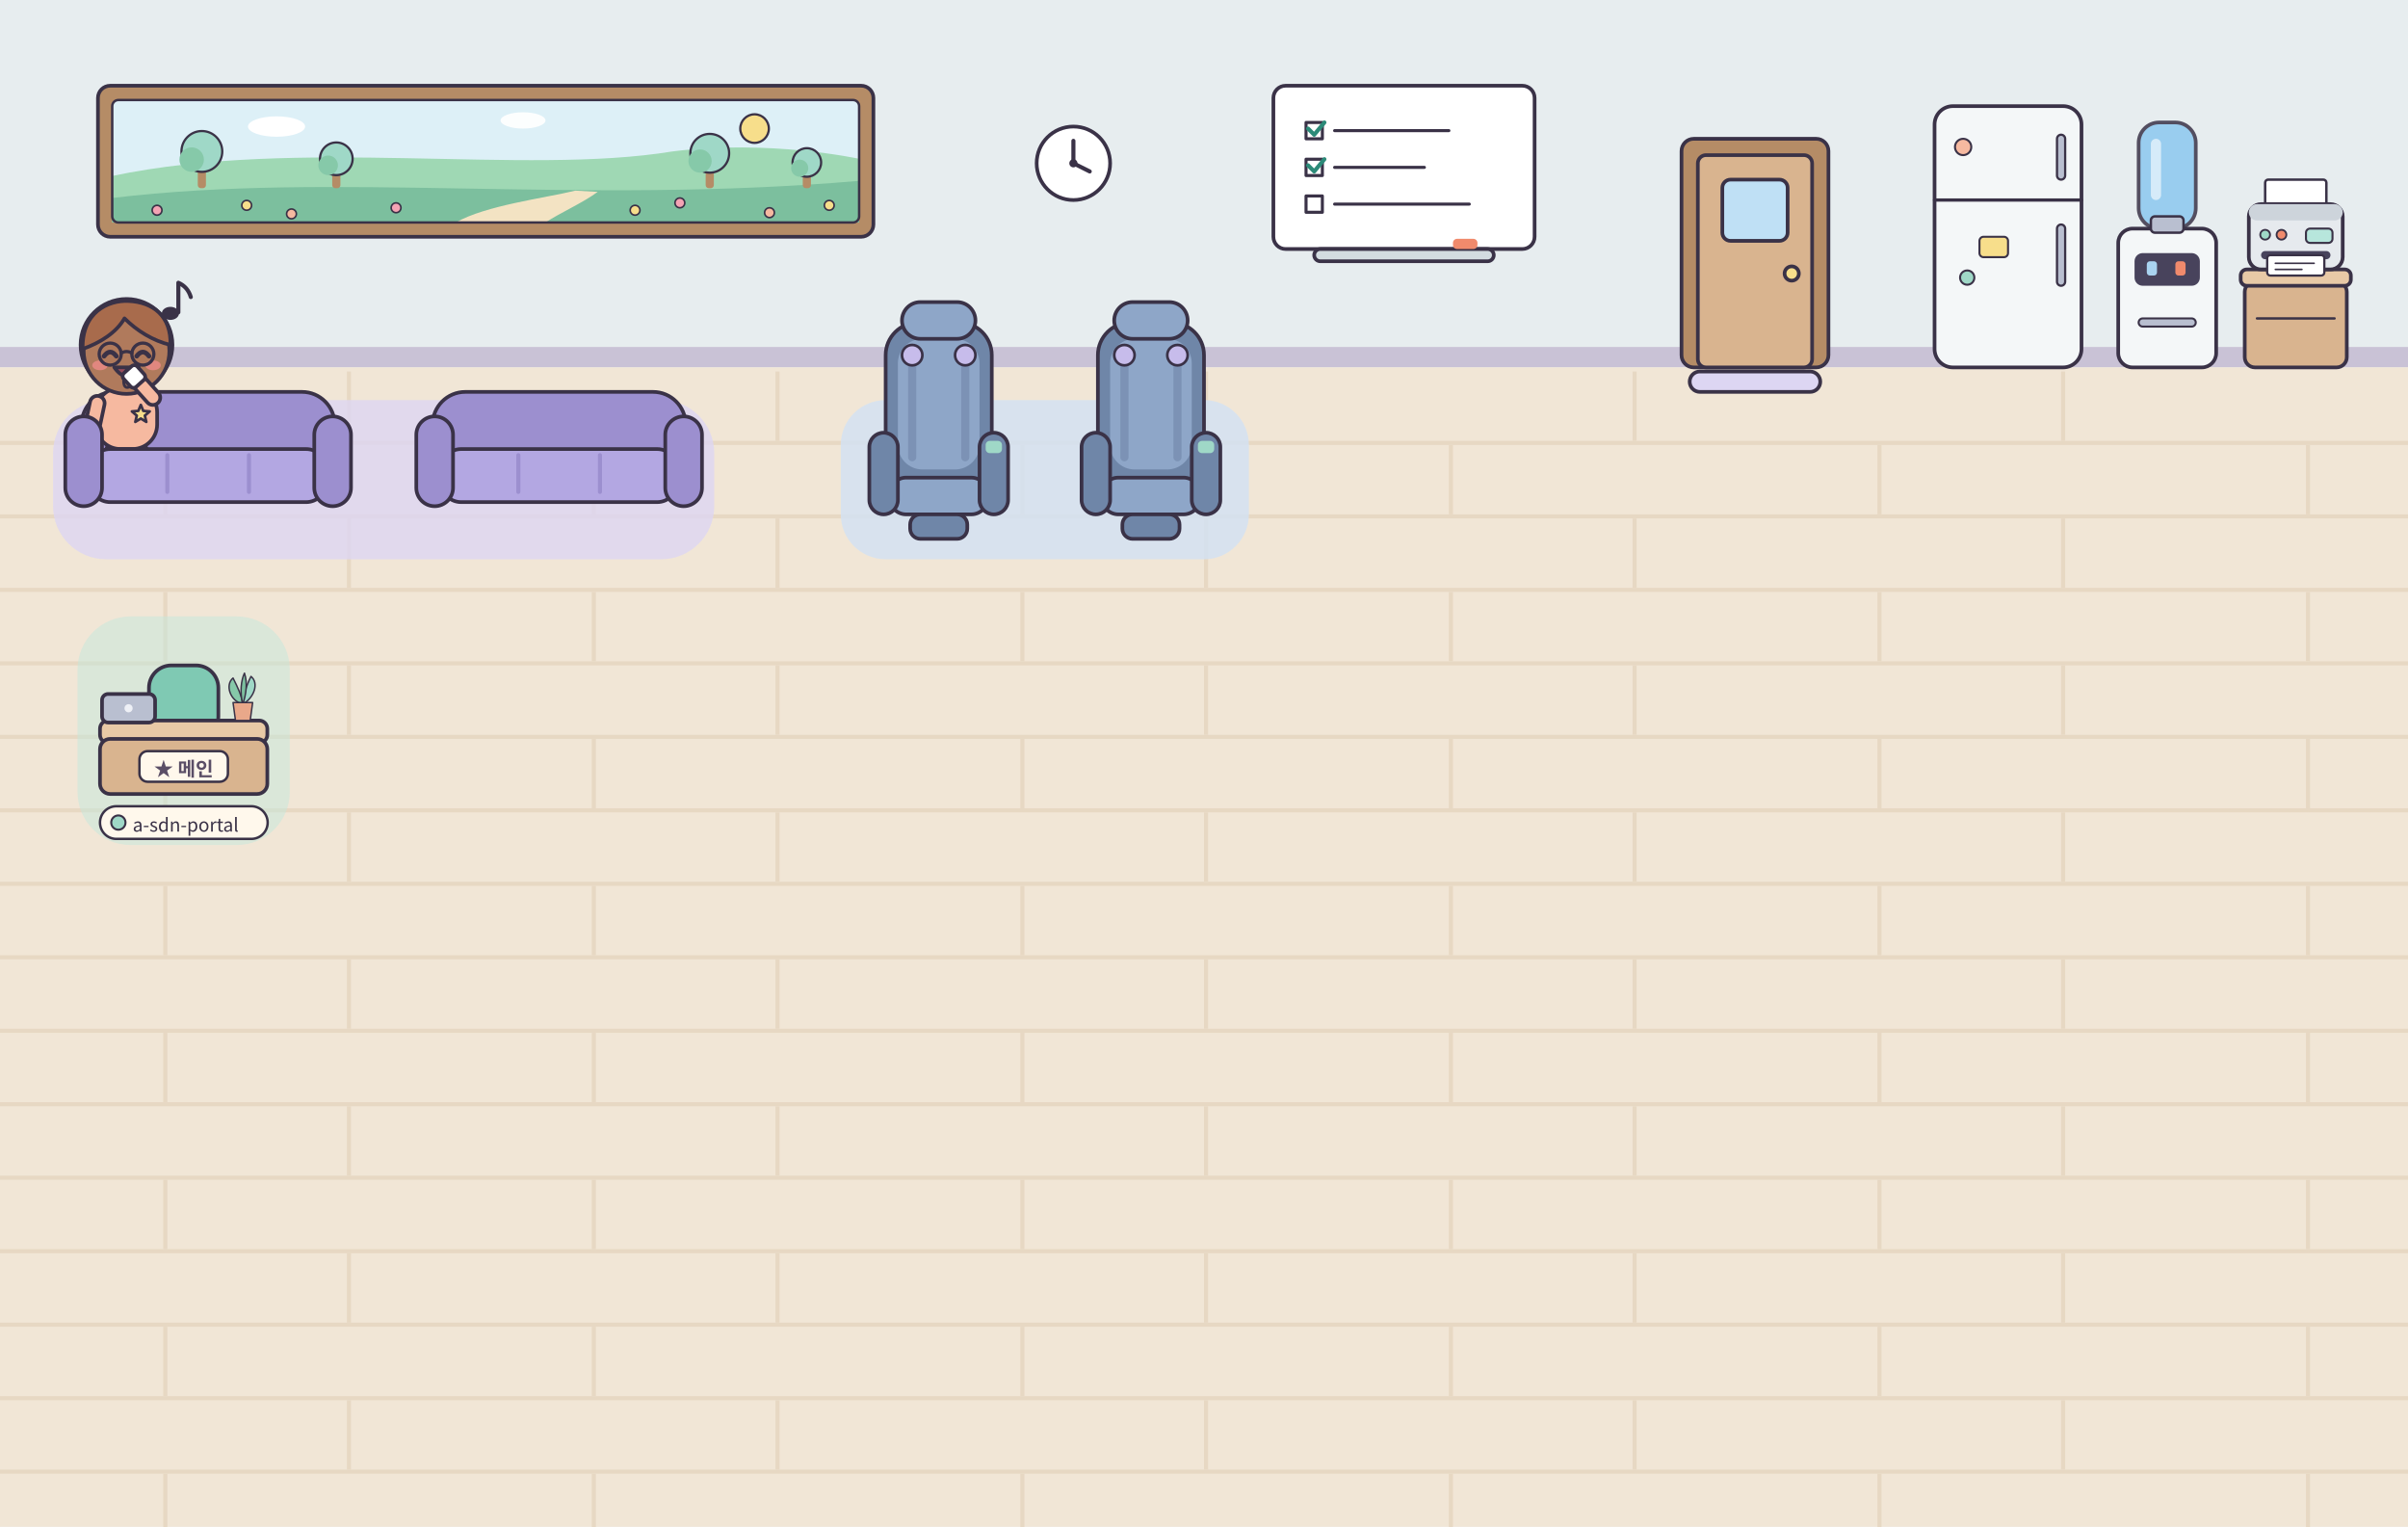
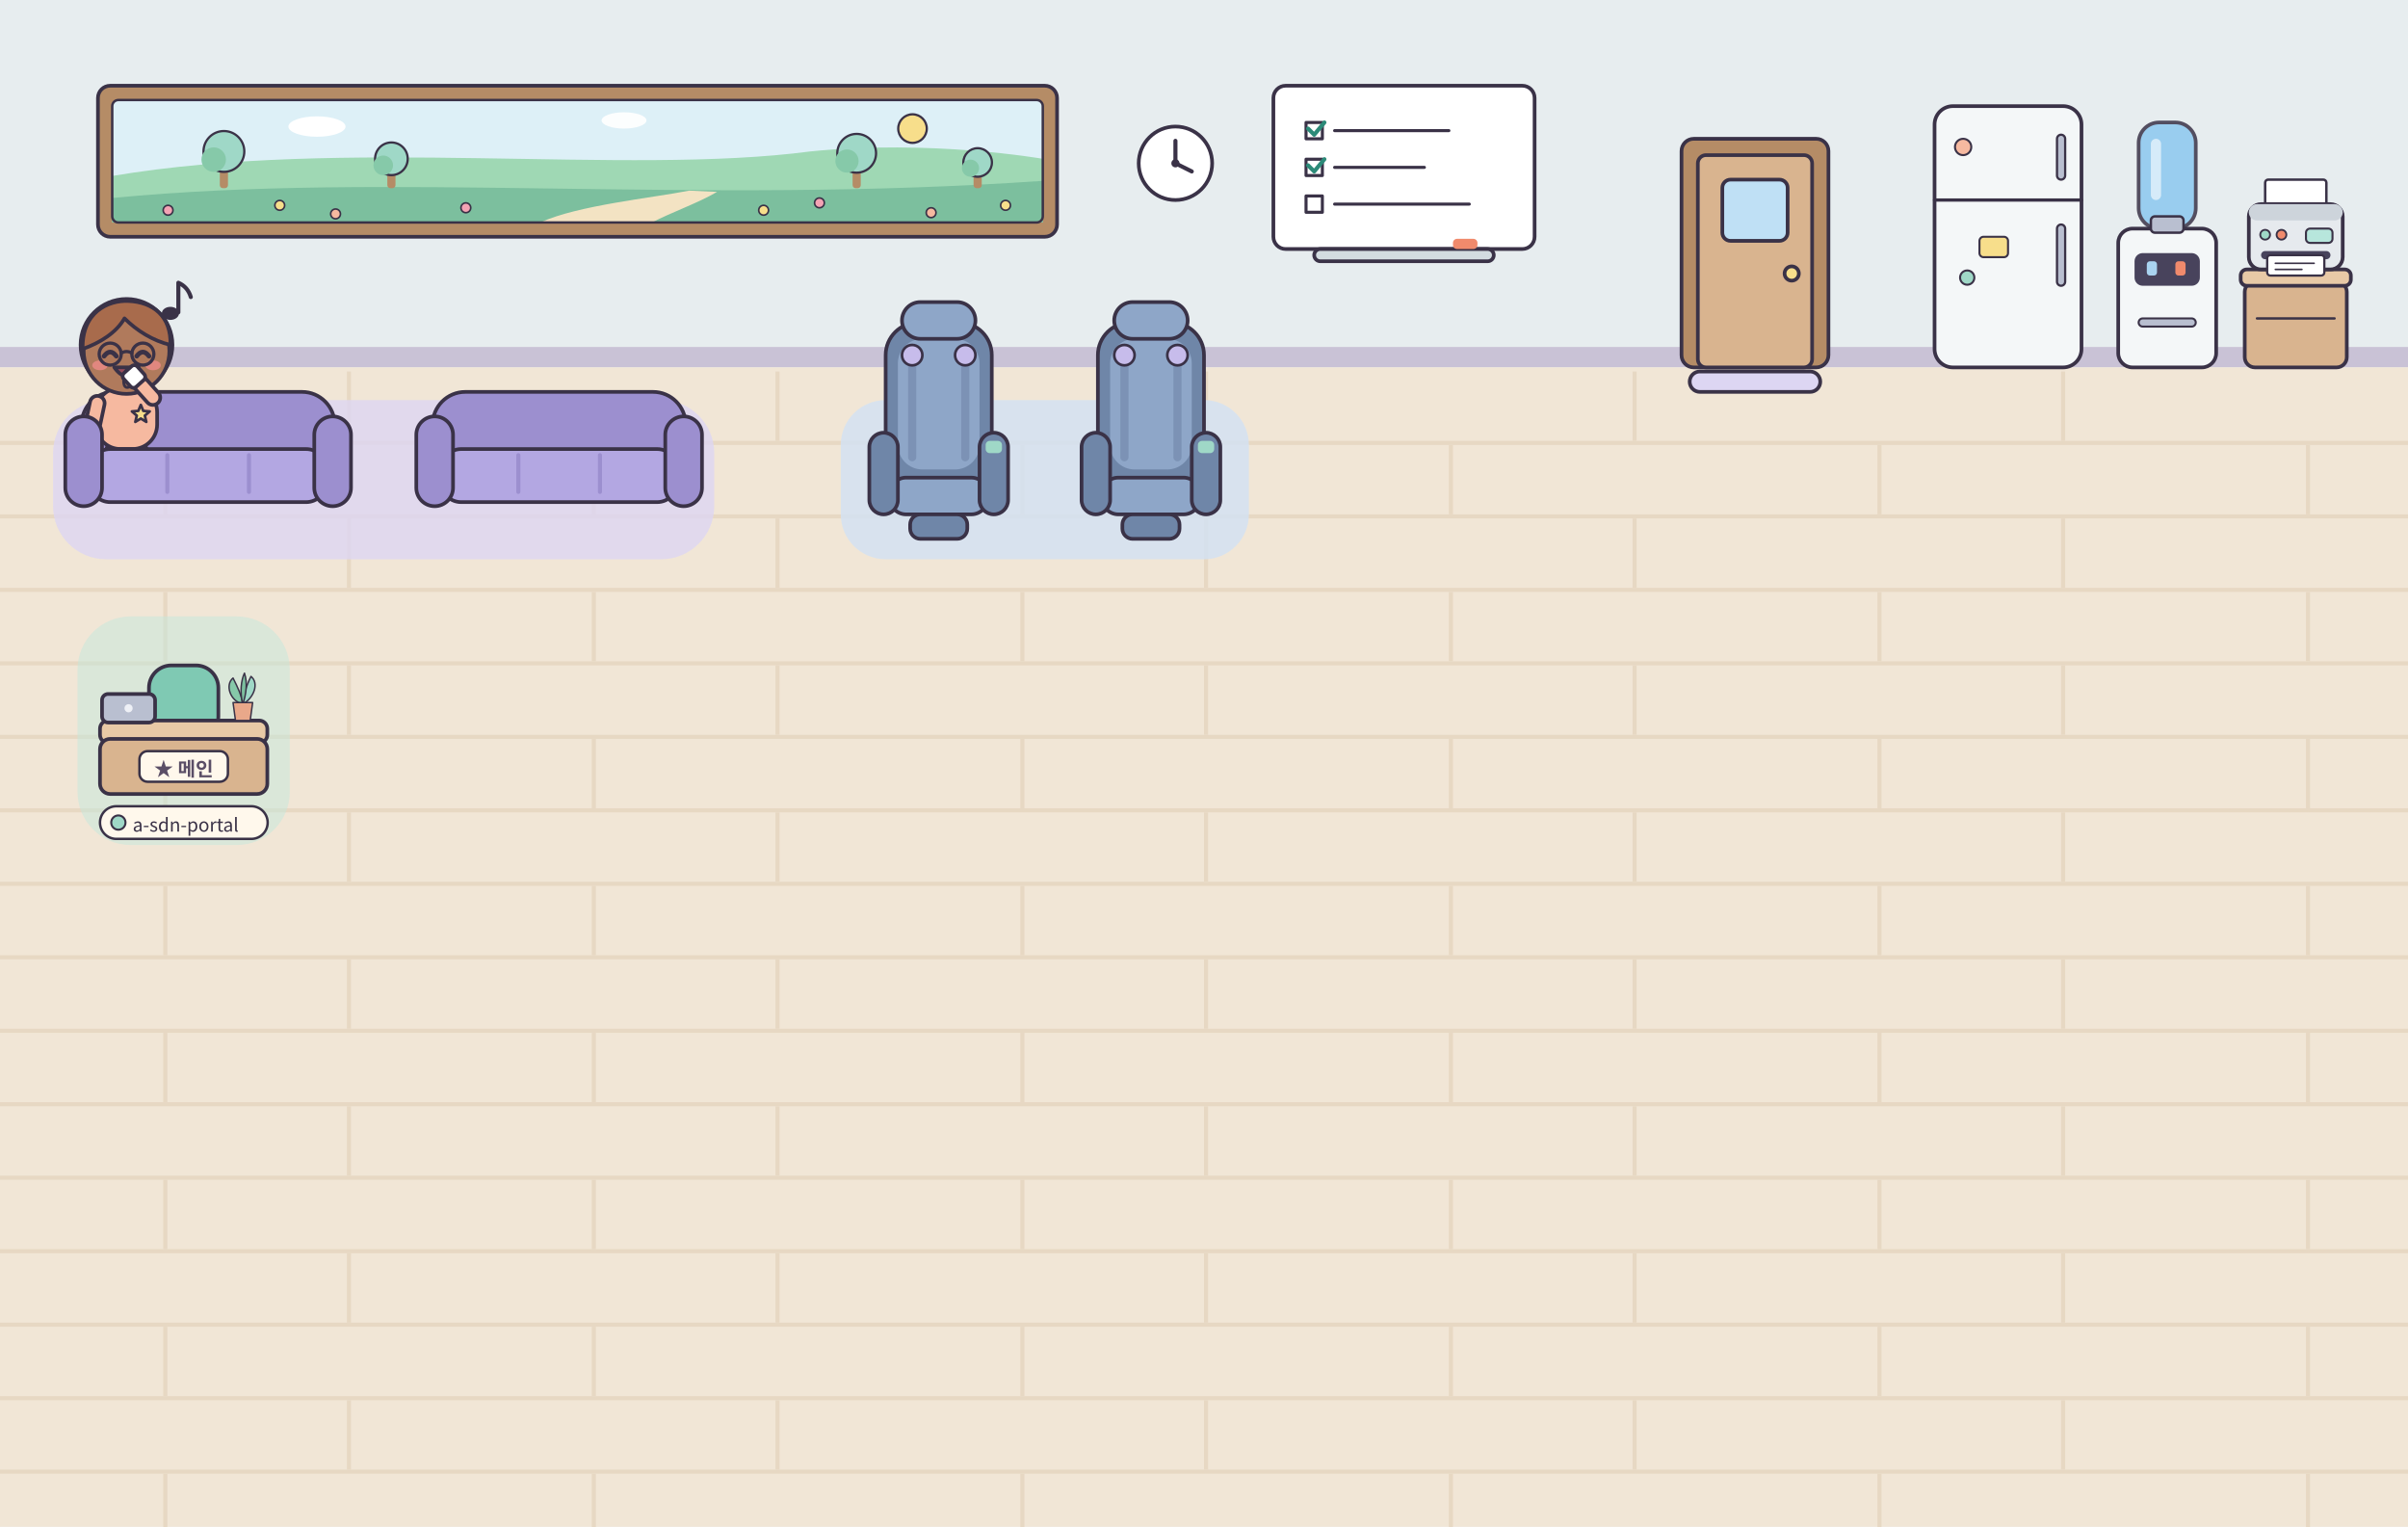
<svg xmlns="http://www.w3.org/2000/svg" viewBox="-20 -20 1180 748" width="1180" height="748" font-family="Apple SD Gothic Neo, Noto Sans CJK KR, Noto Sans KR, WenQuanYi Zen Hei, sans-serif">
  <rect x="-20" y="-20" width="1180" height="180" rx="0" fill="#E7EDEF" />
  <rect x="-20" y="150" width="1180" height="10" rx="0" fill="#C9C2D6" />
  <rect x="-20" y="160" width="1180" height="568" rx="0" fill="#F1E6D6" />
  <rect x="-20" y="196" width="1180" height="2" rx="0" fill="#E7D8C3" />
  <rect x="150" y="162" width="2" height="34" rx="0" fill="#E7D8C3" />
  <rect x="360" y="162" width="2" height="34" rx="0" fill="#E7D8C3" />
  <rect x="570" y="162" width="2" height="34" rx="0" fill="#E7D8C3" />
  <rect x="780" y="162" width="2" height="34" rx="0" fill="#E7D8C3" />
  <rect x="990" y="162" width="2" height="34" rx="0" fill="#E7D8C3" />
  <rect x="-20" y="232" width="1180" height="2" rx="0" fill="#E7D8C3" />
  <rect x="60" y="198" width="2" height="34" rx="0" fill="#E7D8C3" />
  <rect x="270" y="198" width="2" height="34" rx="0" fill="#E7D8C3" />
  <rect x="480" y="198" width="2" height="34" rx="0" fill="#E7D8C3" />
  <rect x="690" y="198" width="2" height="34" rx="0" fill="#E7D8C3" />
  <rect x="900" y="198" width="2" height="34" rx="0" fill="#E7D8C3" />
  <rect x="1110" y="198" width="2" height="34" rx="0" fill="#E7D8C3" />
  <rect x="-20" y="268" width="1180" height="2" rx="0" fill="#E7D8C3" />
  <rect x="150" y="234" width="2" height="34" rx="0" fill="#E7D8C3" />
  <rect x="360" y="234" width="2" height="34" rx="0" fill="#E7D8C3" />
  <rect x="570" y="234" width="2" height="34" rx="0" fill="#E7D8C3" />
  <rect x="780" y="234" width="2" height="34" rx="0" fill="#E7D8C3" />
  <rect x="990" y="234" width="2" height="34" rx="0" fill="#E7D8C3" />
  <rect x="-20" y="304" width="1180" height="2" rx="0" fill="#E7D8C3" />
  <rect x="60" y="270" width="2" height="34" rx="0" fill="#E7D8C3" />
  <rect x="270" y="270" width="2" height="34" rx="0" fill="#E7D8C3" />
  <rect x="480" y="270" width="2" height="34" rx="0" fill="#E7D8C3" />
  <rect x="690" y="270" width="2" height="34" rx="0" fill="#E7D8C3" />
  <rect x="900" y="270" width="2" height="34" rx="0" fill="#E7D8C3" />
  <rect x="1110" y="270" width="2" height="34" rx="0" fill="#E7D8C3" />
  <rect x="-20" y="340" width="1180" height="2" rx="0" fill="#E7D8C3" />
  <rect x="150" y="306" width="2" height="34" rx="0" fill="#E7D8C3" />
  <rect x="360" y="306" width="2" height="34" rx="0" fill="#E7D8C3" />
  <rect x="570" y="306" width="2" height="34" rx="0" fill="#E7D8C3" />
  <rect x="780" y="306" width="2" height="34" rx="0" fill="#E7D8C3" />
  <rect x="990" y="306" width="2" height="34" rx="0" fill="#E7D8C3" />
  <rect x="-20" y="376" width="1180" height="2" rx="0" fill="#E7D8C3" />
  <rect x="60" y="342" width="2" height="34" rx="0" fill="#E7D8C3" />
  <rect x="270" y="342" width="2" height="34" rx="0" fill="#E7D8C3" />
  <rect x="480" y="342" width="2" height="34" rx="0" fill="#E7D8C3" />
  <rect x="690" y="342" width="2" height="34" rx="0" fill="#E7D8C3" />
  <rect x="900" y="342" width="2" height="34" rx="0" fill="#E7D8C3" />
  <rect x="1110" y="342" width="2" height="34" rx="0" fill="#E7D8C3" />
  <rect x="-20" y="412" width="1180" height="2" rx="0" fill="#E7D8C3" />
  <rect x="150" y="378" width="2" height="34" rx="0" fill="#E7D8C3" />
  <rect x="360" y="378" width="2" height="34" rx="0" fill="#E7D8C3" />
  <rect x="570" y="378" width="2" height="34" rx="0" fill="#E7D8C3" />
  <rect x="780" y="378" width="2" height="34" rx="0" fill="#E7D8C3" />
  <rect x="990" y="378" width="2" height="34" rx="0" fill="#E7D8C3" />
  <rect x="-20" y="448" width="1180" height="2" rx="0" fill="#E7D8C3" />
  <rect x="60" y="414" width="2" height="34" rx="0" fill="#E7D8C3" />
  <rect x="270" y="414" width="2" height="34" rx="0" fill="#E7D8C3" />
  <rect x="480" y="414" width="2" height="34" rx="0" fill="#E7D8C3" />
  <rect x="690" y="414" width="2" height="34" rx="0" fill="#E7D8C3" />
  <rect x="900" y="414" width="2" height="34" rx="0" fill="#E7D8C3" />
  <rect x="1110" y="414" width="2" height="34" rx="0" fill="#E7D8C3" />
  <rect x="-20" y="484" width="1180" height="2" rx="0" fill="#E7D8C3" />
  <rect x="150" y="450" width="2" height="34" rx="0" fill="#E7D8C3" />
  <rect x="360" y="450" width="2" height="34" rx="0" fill="#E7D8C3" />
  <rect x="570" y="450" width="2" height="34" rx="0" fill="#E7D8C3" />
  <rect x="780" y="450" width="2" height="34" rx="0" fill="#E7D8C3" />
  <rect x="990" y="450" width="2" height="34" rx="0" fill="#E7D8C3" />
  <rect x="-20" y="520" width="1180" height="2" rx="0" fill="#E7D8C3" />
  <rect x="60" y="486" width="2" height="34" rx="0" fill="#E7D8C3" />
  <rect x="270" y="486" width="2" height="34" rx="0" fill="#E7D8C3" />
  <rect x="480" y="486" width="2" height="34" rx="0" fill="#E7D8C3" />
  <rect x="690" y="486" width="2" height="34" rx="0" fill="#E7D8C3" />
  <rect x="900" y="486" width="2" height="34" rx="0" fill="#E7D8C3" />
  <rect x="1110" y="486" width="2" height="34" rx="0" fill="#E7D8C3" />
  <rect x="-20" y="556" width="1180" height="2" rx="0" fill="#E7D8C3" />
  <rect x="150" y="522" width="2" height="34" rx="0" fill="#E7D8C3" />
  <rect x="360" y="522" width="2" height="34" rx="0" fill="#E7D8C3" />
  <rect x="570" y="522" width="2" height="34" rx="0" fill="#E7D8C3" />
  <rect x="780" y="522" width="2" height="34" rx="0" fill="#E7D8C3" />
  <rect x="990" y="522" width="2" height="34" rx="0" fill="#E7D8C3" />
  <rect x="-20" y="592" width="1180" height="2" rx="0" fill="#E7D8C3" />
  <rect x="60" y="558" width="2" height="34" rx="0" fill="#E7D8C3" />
  <rect x="270" y="558" width="2" height="34" rx="0" fill="#E7D8C3" />
  <rect x="480" y="558" width="2" height="34" rx="0" fill="#E7D8C3" />
  <rect x="690" y="558" width="2" height="34" rx="0" fill="#E7D8C3" />
  <rect x="900" y="558" width="2" height="34" rx="0" fill="#E7D8C3" />
  <rect x="1110" y="558" width="2" height="34" rx="0" fill="#E7D8C3" />
  <rect x="-20" y="628" width="1180" height="2" rx="0" fill="#E7D8C3" />
  <rect x="150" y="594" width="2" height="34" rx="0" fill="#E7D8C3" />
  <rect x="360" y="594" width="2" height="34" rx="0" fill="#E7D8C3" />
  <rect x="570" y="594" width="2" height="34" rx="0" fill="#E7D8C3" />
  <rect x="780" y="594" width="2" height="34" rx="0" fill="#E7D8C3" />
  <rect x="990" y="594" width="2" height="34" rx="0" fill="#E7D8C3" />
  <rect x="-20" y="664" width="1180" height="2" rx="0" fill="#E7D8C3" />
  <rect x="60" y="630" width="2" height="34" rx="0" fill="#E7D8C3" />
  <rect x="270" y="630" width="2" height="34" rx="0" fill="#E7D8C3" />
  <rect x="480" y="630" width="2" height="34" rx="0" fill="#E7D8C3" />
  <rect x="690" y="630" width="2" height="34" rx="0" fill="#E7D8C3" />
  <rect x="900" y="630" width="2" height="34" rx="0" fill="#E7D8C3" />
  <rect x="1110" y="630" width="2" height="34" rx="0" fill="#E7D8C3" />
  <rect x="-20" y="700" width="1180" height="2" rx="0" fill="#E7D8C3" />
  <rect x="150" y="666" width="2" height="34" rx="0" fill="#E7D8C3" />
  <rect x="360" y="666" width="2" height="34" rx="0" fill="#E7D8C3" />
  <rect x="570" y="666" width="2" height="34" rx="0" fill="#E7D8C3" />
  <rect x="780" y="666" width="2" height="34" rx="0" fill="#E7D8C3" />
  <rect x="990" y="666" width="2" height="34" rx="0" fill="#E7D8C3" />
  <rect x="-20" y="736" width="1180" height="2" rx="0" fill="#E7D8C3" />
  <rect x="60" y="702" width="2" height="34" rx="0" fill="#E7D8C3" />
  <rect x="270" y="702" width="2" height="34" rx="0" fill="#E7D8C3" />
  <rect x="480" y="702" width="2" height="34" rx="0" fill="#E7D8C3" />
  <rect x="690" y="702" width="2" height="34" rx="0" fill="#E7D8C3" />
  <rect x="900" y="702" width="2" height="34" rx="0" fill="#E7D8C3" />
  <rect x="1110" y="702" width="2" height="34" rx="0" fill="#E7D8C3" />
  <rect x="18" y="282" width="104" height="112" rx="26" fill="#C3E7DC" opacity="0.5" />
  <rect x="6" y="176" width="324" height="78" rx="26" fill="#DDD6F3" opacity="0.8" />
  <rect x="392" y="176" width="200" height="78" rx="22" fill="#D4E2F2" opacity="0.85" />
  <rect x="808" y="162" width="64" height="10" rx="5" fill="#DDD6F3" stroke="#3A3247" stroke-width="1.8" stroke-linecap="round" stroke-linejoin="round" />
-   <rect x="28" y="22" width="380" height="74" rx="6" fill="#B58C66" stroke="#3A3247" stroke-width="1.8" stroke-linecap="round" stroke-linejoin="round" />
-   <rect x="35" y="29" width="366" height="60" rx="3" fill="#DDF0F7" />
-   <circle cx="349.76" cy="43" r="7" fill="#F7DE8B" stroke="#3A3247" stroke-width="1.1" stroke-linecap="round" stroke-linejoin="round" />
-   <ellipse cx="115.52" cy="42" rx="14" ry="5" fill="#FFFFFF" />
-   <ellipse cx="236.3" cy="39" rx="11" ry="4" fill="#FFFFFF" opacity="0.9" />
-   <path d="M35,66.2 C126.5,47 236.3,66.2 309.5,54.2 C357.08,48.2 401,57.8 401,57.8 L401,89 L35,89 Z" fill="#9FD8B4" />
-   <path d="M35,77 C144.8,63.8 261.92,80.6 401,68.6 L401,89 L35,89 Z" fill="#7CBF9E" />
-   <path d="M203.36,89 C218,80.6 247.28,77 261.92,73.4 L272.9,74 C265.58,79.4 254.6,84.2 247.28,89 Z" fill="#F3E3C3" />
-   <rect x="76.92" y="60.2" width="4" height="12" rx="1.5" fill="#B58C66" />
-   <circle cx="78.92" cy="54.2" r="10" fill="#9FD8C7" stroke="#3A3247" stroke-width="1.1" stroke-linecap="round" stroke-linejoin="round" />
-   <circle cx="73.92" cy="58.2" r="6" fill="#86C9A9" />
-   <rect x="142.8" y="62.6" width="4" height="9.6" rx="1.5" fill="#B58C66" />
-   <circle cx="144.8" cy="57.8" r="8" fill="#9FD8C7" stroke="#3A3247" stroke-width="1.1" stroke-linecap="round" stroke-linejoin="round" />
-   <circle cx="140.8" cy="61" r="4.8" fill="#86C9A9" />
-   <rect x="325.8" y="60.8" width="4" height="11.4" rx="1.5" fill="#B58C66" />
-   <circle cx="327.8" cy="55.1" r="9.5" fill="#9FD8C7" stroke="#3A3247" stroke-width="1.1" stroke-linecap="round" stroke-linejoin="round" />
-   <circle cx="323.05" cy="58.9" r="5.7" fill="#86C9A9" />
-   <rect x="373.38" y="63.8" width="4" height="8.4" rx="1.5" fill="#B58C66" />
-   <circle cx="375.38" cy="59.6" r="7" fill="#9FD8C7" stroke="#3A3247" stroke-width="1.1" stroke-linecap="round" stroke-linejoin="round" />
-   <circle cx="371.88" cy="62.4" r="4.2" fill="#86C9A9" />
-   <circle cx="56.96" cy="83" r="2.4" fill="#F4A3B4" stroke="#3A3247" stroke-width="0.8" stroke-linecap="round" stroke-linejoin="round" />
-   <circle cx="100.88" cy="80.6" r="2.4" fill="#F7DE8B" stroke="#3A3247" stroke-width="0.8" stroke-linecap="round" stroke-linejoin="round" />
-   <circle cx="122.84" cy="84.8" r="2.4" fill="#F6B9A0" stroke="#3A3247" stroke-width="0.8" stroke-linecap="round" stroke-linejoin="round" />
-   <circle cx="174.08" cy="81.8" r="2.4" fill="#F4A3B4" stroke="#3A3247" stroke-width="0.8" stroke-linecap="round" stroke-linejoin="round" />
-   <circle cx="291.2" cy="83" r="2.4" fill="#F7DE8B" stroke="#3A3247" stroke-width="0.8" stroke-linecap="round" stroke-linejoin="round" />
-   <circle cx="313.16" cy="79.4" r="2.4" fill="#F4A3B4" stroke="#3A3247" stroke-width="0.8" stroke-linecap="round" stroke-linejoin="round" />
-   <circle cx="357.08" cy="84.2" r="2.4" fill="#F6B9A0" stroke="#3A3247" stroke-width="0.8" stroke-linecap="round" stroke-linejoin="round" />
-   <circle cx="386.36" cy="80.6" r="2.4" fill="#F7DE8B" stroke="#3A3247" stroke-width="0.8" stroke-linecap="round" stroke-linejoin="round" />
-   <rect x="35" y="29" width="366" height="60" rx="3" fill="none" stroke="#3A3247" stroke-width="1.2" stroke-linecap="round" stroke-linejoin="round" />
-   <circle cx="506" cy="60" r="18" fill="#FFFFFF" stroke="#3A3247" stroke-width="1.8" stroke-linecap="round" stroke-linejoin="round" />
-   <path d="M506,60 L506,49 M506,60 L514,64" fill="none" stroke="#3A3247" stroke-width="2" stroke-linecap="round" stroke-linejoin="round" />
-   <circle cx="506" cy="60" r="2" fill="#3A3247" />
+   <rect x="28" y="22" width="470" height="74" rx="6" fill="#B58C66" stroke="#3A3247" stroke-width="1.8" stroke-linecap="round" stroke-linejoin="round" />
+   <rect x="35" y="29" width="456" height="60" rx="3" fill="#DDF0F7" />
+   <circle cx="427.16" cy="43" r="7" fill="#F7DE8B" stroke="#3A3247" stroke-width="1.1" stroke-linecap="round" stroke-linejoin="round" />
+   <ellipse cx="135.32" cy="42" rx="14" ry="5" fill="#FFFFFF" />
+   <ellipse cx="285.8" cy="39" rx="11" ry="4" fill="#FFFFFF" opacity="0.9" />
+   <path d="M35,66.2 C149,47 285.8,66.2 377,54.2 C436.28,48.2 491,57.8 491,57.8 L491,89 L35,89 Z" fill="#9FD8B4" />
+   <path d="M35,77 C171.8,63.8 317.72,80.6 491,68.6 L491,89 L35,89 Z" fill="#7CBF9E" />
+   <path d="M244.76,89 C263,80.6 299.48,77 317.72,73.4 L331.4,74 C322.28,79.4 308.6,84.2 299.48,89 Z" fill="#F3E3C3" />
+   <rect x="87.72" y="60.2" width="4" height="12" rx="1.5" fill="#B58C66" />
+   <circle cx="89.72" cy="54.2" r="10" fill="#9FD8C7" stroke="#3A3247" stroke-width="1.1" stroke-linecap="round" stroke-linejoin="round" />
+   <circle cx="84.72" cy="58.2" r="6" fill="#86C9A9" />
+   <rect x="169.8" y="62.6" width="4" height="9.6" rx="1.5" fill="#B58C66" />
+   <circle cx="171.8" cy="57.8" r="8" fill="#9FD8C7" stroke="#3A3247" stroke-width="1.1" stroke-linecap="round" stroke-linejoin="round" />
+   <circle cx="167.8" cy="61" r="4.8" fill="#86C9A9" />
+   <rect x="397.8" y="60.8" width="4" height="11.4" rx="1.5" fill="#B58C66" />
+   <circle cx="399.8" cy="55.1" r="9.5" fill="#9FD8C7" stroke="#3A3247" stroke-width="1.1" stroke-linecap="round" stroke-linejoin="round" />
+   <circle cx="395.05" cy="58.9" r="5.7" fill="#86C9A9" />
+   <rect x="457.08" y="63.8" width="4" height="8.4" rx="1.5" fill="#B58C66" />
+   <circle cx="459.08" cy="59.6" r="7" fill="#9FD8C7" stroke="#3A3247" stroke-width="1.1" stroke-linecap="round" stroke-linejoin="round" />
+   <circle cx="455.58" cy="62.4" r="4.2" fill="#86C9A9" />
+   <circle cx="62.36" cy="83" r="2.4" fill="#F4A3B4" stroke="#3A3247" stroke-width="0.8" stroke-linecap="round" stroke-linejoin="round" />
+   <circle cx="117.08" cy="80.6" r="2.4" fill="#F7DE8B" stroke="#3A3247" stroke-width="0.8" stroke-linecap="round" stroke-linejoin="round" />
+   <circle cx="144.44" cy="84.8" r="2.4" fill="#F6B9A0" stroke="#3A3247" stroke-width="0.8" stroke-linecap="round" stroke-linejoin="round" />
+   <circle cx="208.28" cy="81.8" r="2.4" fill="#F4A3B4" stroke="#3A3247" stroke-width="0.8" stroke-linecap="round" stroke-linejoin="round" />
+   <circle cx="354.2" cy="83" r="2.4" fill="#F7DE8B" stroke="#3A3247" stroke-width="0.8" stroke-linecap="round" stroke-linejoin="round" />
+   <circle cx="381.56" cy="79.4" r="2.4" fill="#F4A3B4" stroke="#3A3247" stroke-width="0.8" stroke-linecap="round" stroke-linejoin="round" />
+   <circle cx="436.28" cy="84.2" r="2.4" fill="#F6B9A0" stroke="#3A3247" stroke-width="0.8" stroke-linecap="round" stroke-linejoin="round" />
+   <circle cx="472.76" cy="80.6" r="2.4" fill="#F7DE8B" stroke="#3A3247" stroke-width="0.8" stroke-linecap="round" stroke-linejoin="round" />
+   <rect x="35" y="29" width="456" height="60" rx="3" fill="none" stroke="#3A3247" stroke-width="1.2" stroke-linecap="round" stroke-linejoin="round" />
+   <circle cx="556" cy="60" r="18" fill="#FFFFFF" stroke="#3A3247" stroke-width="1.8" stroke-linecap="round" stroke-linejoin="round" />
+   <path d="M556,60 L556,49 M556,60 L564,64" fill="none" stroke="#3A3247" stroke-width="2" stroke-linecap="round" stroke-linejoin="round" />
+   <circle cx="556" cy="60" r="2" fill="#3A3247" />
  <rect x="604" y="22" width="128" height="80" rx="6" fill="#FFFFFF" stroke="#3A3247" stroke-width="1.8" stroke-linecap="round" stroke-linejoin="round" />
  <path d="M620,40 L628,40 L628,48 L620,48 Z M634,44 L690,44 M620,58 L628,58 L628,66 L620,66 Z M634,62 L678,62 M620,76 L628,76 L628,84 L620,84 Z M634,80 L700,80" fill="none" stroke="#3A3247" stroke-width="1.5" stroke-linecap="round" stroke-linejoin="round" />
  <path d="M621,43 L624,46 L629,40 M621,61 L624,64 L629,58" fill="none" stroke="#2C8A78" stroke-width="2" stroke-linecap="round" stroke-linejoin="round" />
  <rect x="624" y="102" width="88" height="6" rx="3" fill="#D3DCE0" stroke="#3A3247" stroke-width="1.8" stroke-linecap="round" stroke-linejoin="round" />
  <rect x="692" y="97" width="12" height="5" rx="2" fill="#F08A6C" />
  <rect x="804" y="48" width="72" height="112" rx="6" fill="#B58C66" stroke="#3A3247" stroke-width="1.8" stroke-linecap="round" stroke-linejoin="round" />
  <rect x="812" y="56" width="56" height="104" rx="4" fill="#D9B48F" stroke="#3A3247" stroke-width="1.8" stroke-linecap="round" stroke-linejoin="round" />
  <rect x="824" y="68" width="32" height="30" rx="4" fill="#BFE0F5" stroke="#3A3247" stroke-width="1.8" stroke-linecap="round" stroke-linejoin="round" />
  <circle cx="858" cy="114" r="3.5" fill="#F7DE8B" stroke="#3A3247" stroke-width="1.8" stroke-linecap="round" stroke-linejoin="round" />
  <rect x="928" y="32" width="72" height="128" rx="9" fill="#F4F7F8" stroke="#3A3247" stroke-width="1.8" stroke-linecap="round" stroke-linejoin="round" />
  <path d="M928,78 L1000,78" fill="none" stroke="#3A3247" stroke-width="1.6" stroke-linecap="round" stroke-linejoin="round" />
  <rect x="988" y="46" width="4" height="22" rx="2" fill="#B9BFD0" stroke="#3A3247" stroke-width="1.1" stroke-linecap="round" stroke-linejoin="round" />
  <rect x="988" y="90" width="4" height="30" rx="2" fill="#B9BFD0" stroke="#3A3247" stroke-width="1.1" stroke-linecap="round" stroke-linejoin="round" />
  <circle cx="942" cy="52" r="4" fill="#F6B9A0" stroke="#3A3247" stroke-width="1" stroke-linecap="round" stroke-linejoin="round" />
  <rect x="950" y="96" width="14" height="10" rx="2" fill="#F7DE8B" stroke="#3A3247" stroke-width="1" stroke-linecap="round" stroke-linejoin="round" />
  <circle cx="944" cy="116" r="3.5" fill="#9FD8C7" stroke="#3A3247" stroke-width="1" stroke-linecap="round" stroke-linejoin="round" />
  <rect x="1018" y="92" width="48" height="68" rx="7" fill="#F4F7F8" stroke="#3A3247" stroke-width="1.8" stroke-linecap="round" stroke-linejoin="round" />
  <rect x="1026" y="104" width="32" height="16" rx="4" fill="#48435C" />
  <rect x="1032" y="108" width="5" height="7" rx="1.5" fill="#A9D3F0" />
  <rect x="1046" y="108" width="5" height="7" rx="1.5" fill="#F08A6C" />
  <rect x="1028" y="136" width="28" height="4" rx="2" fill="#B9BFD0" stroke="#3A3247" stroke-width="1" stroke-linecap="round" stroke-linejoin="round" />
  <rect x="1028" y="40" width="28" height="52" rx="10" fill="#8CC8EE" stroke="#3A3247" stroke-width="1.8" stroke-linecap="round" stroke-linejoin="round" opacity="0.85" />
  <rect x="1034" y="48" width="5" height="30" rx="2.5" fill="#FFFFFF" opacity="0.6" />
  <rect x="1034" y="86" width="16" height="8" rx="2" fill="#B9BFD0" stroke="#3A3247" stroke-width="1.2" stroke-linecap="round" stroke-linejoin="round" />
  <rect x="1080" y="118" width="50" height="42" rx="5" fill="#D9B48F" stroke="#3A3247" stroke-width="1.8" stroke-linecap="round" stroke-linejoin="round" />
  <rect x="1078" y="112" width="54" height="8" rx="3" fill="#E8C9A6" stroke="#3A3247" stroke-width="1.8" stroke-linecap="round" stroke-linejoin="round" />
  <path d="M1086,136 L1124,136" fill="none" stroke="#3A3247" stroke-width="1.2" stroke-linecap="round" stroke-linejoin="round" />
  <rect x="1090" y="68" width="30" height="18" rx="1.5" fill="#FFFFFF" stroke="#3A3247" stroke-width="1.2" stroke-linecap="round" stroke-linejoin="round" />
  <rect x="1082" y="80" width="46" height="32" rx="6" fill="#E6EAEE" stroke="#3A3247" stroke-width="1.8" stroke-linecap="round" stroke-linejoin="round" />
  <rect x="1082" y="80" width="46" height="8" rx="4" fill="#CDD4DB" />
  <rect x="1110" y="92" width="13" height="7" rx="2" fill="#78E1C3" fill-opacity="0.42" stroke="#3A3247" stroke-width="1" stroke-linecap="round" stroke-linejoin="round" />
  <circle cx="1090" cy="95" r="2.4" fill="#9FD8C7" stroke="#3A3247" stroke-width="0.9" stroke-linecap="round" stroke-linejoin="round" />
  <circle cx="1098" cy="95" r="2.4" fill="#F08A6C" stroke="#3A3247" stroke-width="0.9" stroke-linecap="round" stroke-linejoin="round" />
  <rect x="1088" y="103" width="34" height="4" rx="2" fill="#48435C" />
  <rect x="1091" y="105" width="28" height="10" rx="1.5" fill="#FFFFFF" stroke="#3A3247" stroke-width="1.1" stroke-linecap="round" stroke-linejoin="round" />
  <path d="M1095,109 L1114,109 M1095,112 L1108,112" fill="none" stroke="#3A3247" stroke-width="0.8" stroke-linecap="round" stroke-linejoin="round" />
  <rect x="29" y="375" width="82.16" height="16" rx="8" fill="#FFF8EC" stroke="#3A3247" stroke-width="1.2" stroke-linecap="round" stroke-linejoin="round" />
  <circle cx="38" cy="383" r="3.5" fill="#9FD8C7" stroke="#3A3247" stroke-width="1" stroke-linecap="round" stroke-linejoin="round" />
  <text x="45" y="383.5" font-size="9" text-anchor="start" dominant-baseline="central" fill="#3A3247">a-sdn-portal</text>
  <rect x="20" y="172" width="124" height="38" rx="16" fill="#9C8FCF" stroke="#3A3247" stroke-width="1.8" stroke-linecap="round" stroke-linejoin="round" />
  <rect x="192" y="172" width="124" height="38" rx="16" fill="#9C8FCF" stroke="#3A3247" stroke-width="1.8" stroke-linecap="round" stroke-linejoin="round" />
  <g transform="translate(42,214)">
    <ellipse cx="0" cy="0" rx="17" ry="4.5" fill="#3A3247" fill-opacity="0.16" />
    <g transform="translate(0,-0.02) scale(1,1)">
      <g transform="translate(0,0)">
        <rect x="-10" y="-17" width="8.5" height="17" rx="4" fill="#5D5670" stroke="#3A3247" stroke-width="1.8" stroke-linecap="round" stroke-linejoin="round" />
      </g>
      <g transform="translate(0,0)">
        <rect x="1.5" y="-17" width="8.5" height="17" rx="4" fill="#5D5670" stroke="#3A3247" stroke-width="1.8" stroke-linecap="round" stroke-linejoin="round" />
      </g>
      <g transform="translate(0,-62) rotate(0,0,20)">
        <circle cx="0" cy="-3" r="22.5" fill="#A86B4C" stroke="#3A3247" stroke-width="1.8" stroke-linecap="round" stroke-linejoin="round" />
      </g>
      <g transform="">
        <rect x="-15" y="-44" width="30" height="30" rx="12" fill="#F6B9A0" stroke="#3A3247" stroke-width="1.8" stroke-linecap="round" stroke-linejoin="round" />
        <path d="M7,-35.6 L8.22,-32.67 L11.37,-32.42 L8.97,-30.36 L9.7,-27.28 L7,-28.93 L4.3,-27.28 L5.03,-30.36 L2.63,-32.42 L5.78,-32.67 Z" fill="#F7DE8B" stroke="#3A3247" stroke-width="1.3" stroke-linecap="round" stroke-linejoin="round" />
      </g>
      <g transform="translate(0,-62) rotate(0,0,20)">
        <circle cx="0" cy="0" r="21" fill="#B07A5C" stroke="#3A3247" stroke-width="1.8" stroke-linecap="round" stroke-linejoin="round" />
        <ellipse cx="-13" cy="7" rx="3.8" ry="2.4" fill="#F48C8C" opacity="0.72" />
        <ellipse cx="13" cy="7" rx="3.8" ry="2.4" fill="#F48C8C" opacity="0.72" />
        <g transform="translate(0,1) scale(1,1) translate(0,-1)">
          <path d="M-11,2.5 Q-8,-1.5 -5,2.5" fill="none" stroke="#3A3247" stroke-width="2.3" stroke-linecap="round" stroke-linejoin="round" />
          <path d="M5,2.5 Q8,-1.5 11,2.5" fill="none" stroke="#3A3247" stroke-width="2.3" stroke-linecap="round" stroke-linejoin="round" />
        </g>
        <path d="M-6,8 Q0,16.5 6,8 Z" fill="#9A4E5E" stroke="#3A3247" stroke-width="1.8" stroke-linecap="round" stroke-linejoin="round" />
        <path d="M-21.5,-1 C-22,-19 -9,-25 1,-24.5 C13,-24 22,-17 21.5,-3 C13,-5 5,-10 -1,-16 C-5,-9 -13,-4 -21.5,-1 Z" fill="#A86B4C" stroke="#3A3247" stroke-width="1.8" stroke-linecap="round" stroke-linejoin="round" />
        <circle cx="-8" cy="1.5" r="5.4" fill="none" stroke="#3A3247" stroke-width="1.6" stroke-linecap="round" stroke-linejoin="round" />
        <circle cx="8" cy="1.5" r="5.4" fill="none" stroke="#3A3247" stroke-width="1.6" stroke-linecap="round" stroke-linejoin="round" />
        <path d="M-2.6,1 Q0,-0.5 2.6,1" fill="none" stroke="#3A3247" stroke-width="1.6" stroke-linecap="round" stroke-linejoin="round" />
      </g>
      <g transform="translate(-14,-38) rotate(12)">
        <rect x="-3.6" y="-2" width="7.2" height="17" rx="3.6" fill="#F6B9A0" stroke="#3A3247" stroke-width="1.8" stroke-linecap="round" stroke-linejoin="round" />
        <circle cx="0" cy="16" r="4.2" fill="#B07A5C" stroke="#3A3247" stroke-width="1.8" stroke-linecap="round" stroke-linejoin="round" />
      </g>
      <g transform="translate(14,-38) rotate(138)">
        <rect x="-3.6" y="-2" width="7.2" height="17" rx="3.6" fill="#F6B9A0" stroke="#3A3247" stroke-width="1.8" stroke-linecap="round" stroke-linejoin="round" />
        <circle cx="0" cy="16" r="4.2" fill="#B07A5C" stroke="#3A3247" stroke-width="1.8" stroke-linecap="round" stroke-linejoin="round" />
        <rect x="-4.5" y="11" width="9" height="9" rx="2" fill="#FFFFFF" stroke="#3A3247" stroke-width="1.8" stroke-linecap="round" stroke-linejoin="round" />
        <path d="M4.5,13 Q8.5,14 4.5,18" fill="none" stroke="#3A3247" stroke-width="1.4" stroke-linecap="round" stroke-linejoin="round" />
      </g>
      <g transform="translate(0,-28)" />
    </g>
  </g>
  <rect x="24" y="200" width="116" height="26" rx="10" fill="#B3A7E2" stroke="#3A3247" stroke-width="1.8" stroke-linecap="round" stroke-linejoin="round" />
  <rect x="61" y="202" width="2" height="20" rx="1" fill="#9C8FCF" />
  <rect x="101" y="202" width="2" height="20" rx="1" fill="#9C8FCF" />
  <rect x="12" y="184" width="18" height="44" rx="9" fill="#9C8FCF" stroke="#3A3247" stroke-width="1.8" stroke-linecap="round" stroke-linejoin="round" />
  <rect x="134" y="184" width="18" height="44" rx="9" fill="#9C8FCF" stroke="#3A3247" stroke-width="1.8" stroke-linecap="round" stroke-linejoin="round" />
  <rect x="196" y="200" width="116" height="26" rx="10" fill="#B3A7E2" stroke="#3A3247" stroke-width="1.8" stroke-linecap="round" stroke-linejoin="round" />
  <rect x="233" y="202" width="2" height="20" rx="1" fill="#9C8FCF" />
  <rect x="273" y="202" width="2" height="20" rx="1" fill="#9C8FCF" />
  <rect x="184" y="184" width="18" height="44" rx="9" fill="#9C8FCF" stroke="#3A3247" stroke-width="1.8" stroke-linecap="round" stroke-linejoin="round" />
  <rect x="306" y="184" width="18" height="44" rx="9" fill="#9C8FCF" stroke="#3A3247" stroke-width="1.8" stroke-linecap="round" stroke-linejoin="round" />
  <rect x="414" y="138" width="52" height="80" rx="16" fill="#6F86A8" stroke="#3A3247" stroke-width="1.8" stroke-linecap="round" stroke-linejoin="round" />
  <rect x="420" y="146" width="40" height="64" rx="12" fill="#8EA6C8" />
  <rect x="422" y="128" width="36" height="18" rx="9" fill="#8EA6C8" stroke="#3A3247" stroke-width="1.8" stroke-linecap="round" stroke-linejoin="round" />
  <rect x="518" y="138" width="52" height="80" rx="16" fill="#6F86A8" stroke="#3A3247" stroke-width="1.8" stroke-linecap="round" stroke-linejoin="round" />
  <rect x="524" y="146" width="40" height="64" rx="12" fill="#8EA6C8" />
  <rect x="526" y="128" width="36" height="18" rx="9" fill="#8EA6C8" stroke="#3A3247" stroke-width="1.8" stroke-linecap="round" stroke-linejoin="round" />
  <rect x="425" y="150" width="4" height="56" rx="2" fill="#6F86A8" opacity="0.6" />
  <rect x="451" y="150" width="4" height="56" rx="2" fill="#6F86A8" opacity="0.6" />
  <circle cx="427" cy="154" r="5" fill="#C7BCEB" stroke="#3A3247" stroke-width="1.3" stroke-linecap="round" stroke-linejoin="round" />
  <circle cx="453" cy="154" r="5" fill="#C7BCEB" stroke="#3A3247" stroke-width="1.3" stroke-linecap="round" stroke-linejoin="round" />
  <rect x="529" y="150" width="4" height="56" rx="2" fill="#6F86A8" opacity="0.6" />
  <rect x="555" y="150" width="4" height="56" rx="2" fill="#6F86A8" opacity="0.6" />
  <circle cx="531" cy="154" r="5" fill="#C7BCEB" stroke="#3A3247" stroke-width="1.3" stroke-linecap="round" stroke-linejoin="round" />
  <circle cx="557" cy="154" r="5" fill="#C7BCEB" stroke="#3A3247" stroke-width="1.3" stroke-linecap="round" stroke-linejoin="round" />
  <rect x="416" y="214" width="48" height="18" rx="8" fill="#8EA6C8" stroke="#3A3247" stroke-width="1.8" stroke-linecap="round" stroke-linejoin="round" />
  <rect x="406" y="192" width="14" height="40" rx="7" fill="#6F86A8" stroke="#3A3247" stroke-width="1.8" stroke-linecap="round" stroke-linejoin="round" />
  <rect x="460" y="192" width="14" height="40" rx="7" fill="#6F86A8" stroke="#3A3247" stroke-width="1.8" stroke-linecap="round" stroke-linejoin="round" />
  <rect x="463" y="196" width="8" height="6" rx="2" fill="#9FD8C7" />
  <rect x="426" y="232" width="28" height="12" rx="5" fill="#6F86A8" stroke="#3A3247" stroke-width="1.8" stroke-linecap="round" stroke-linejoin="round" />
  <rect x="520" y="214" width="48" height="18" rx="8" fill="#8EA6C8" stroke="#3A3247" stroke-width="1.8" stroke-linecap="round" stroke-linejoin="round" />
  <rect x="510" y="192" width="14" height="40" rx="7" fill="#6F86A8" stroke="#3A3247" stroke-width="1.8" stroke-linecap="round" stroke-linejoin="round" />
  <rect x="564" y="192" width="14" height="40" rx="7" fill="#6F86A8" stroke="#3A3247" stroke-width="1.8" stroke-linecap="round" stroke-linejoin="round" />
  <rect x="567" y="196" width="8" height="6" rx="2" fill="#9FD8C7" />
  <rect x="530" y="232" width="28" height="12" rx="5" fill="#6F86A8" stroke="#3A3247" stroke-width="1.8" stroke-linecap="round" stroke-linejoin="round" />
  <rect x="53" y="306" width="34" height="36" rx="11" fill="#7FC9B3" stroke="#3A3247" stroke-width="1.8" stroke-linecap="round" stroke-linejoin="round" />
  <rect x="29" y="333" width="82" height="11" rx="4" fill="#E8C9A6" stroke="#3A3247" stroke-width="1.8" stroke-linecap="round" stroke-linejoin="round" />
  <rect x="29" y="342" width="82" height="27" rx="5" fill="#D9B48F" stroke="#3A3247" stroke-width="1.8" stroke-linecap="round" stroke-linejoin="round" />
  <rect x="30" y="320" width="26" height="14" rx="3" fill="#B9BFD0" stroke="#3A3247" stroke-width="1.8" stroke-linecap="round" stroke-linejoin="round" />
  <circle cx="43" cy="327" r="2" fill="#EEF0F6" />
  <rect x="48.33" y="348" width="43.35" height="15" rx="4" fill="#FFF8EC" stroke="#3A3247" stroke-width="1.2" stroke-linecap="round" stroke-linejoin="round" />
  <text x="70" y="356" font-size="9.5" text-anchor="middle" dominant-baseline="central" font-weight="bold" fill="#5A4E66">★ 메인</text>
  <path d="M99,325 C92.6,323.4 90.2,315.4 94.2,312.2 C96.6,317 98.2,320.2 99,325 Z" fill="#86C9A9" stroke="#3A3247" stroke-width="0.72" stroke-linecap="round" stroke-linejoin="round" />
  <path d="M99,325 C104.6,321.8 107,314.6 103,311.4 C100.6,316.2 99.4,320.2 99,325 Z" fill="#9FD8C7" stroke="#3A3247" stroke-width="0.72" stroke-linecap="round" stroke-linejoin="round" />
  <path d="M99,325 C97.4,319.4 98.2,313 99.8,309.8 C101.4,314.6 100.6,320.2 99,325 Z" fill="#7CBF9E" stroke="#3A3247" stroke-width="0.72" stroke-linecap="round" stroke-linejoin="round" />
  <path d="M94.2,324.2 L103.8,324.2 L102.6,333 L95.4,333 Z" fill="#E9A88A" stroke="#3A3247" stroke-width="0.72" stroke-linecap="round" stroke-linejoin="round" />
  <g class="emote" transform="translate(66,129.53)">
    <ellipse cx="-2.5" cy="4" rx="4.2" ry="3.2" fill="#3A3247" />
    <path d="M1.4,3.5 L1.4,-11 Q6,-9 7.5,-4" fill="none" stroke="#3A3247" stroke-width="2" stroke-linecap="round" stroke-linejoin="round" />
  </g>
</svg>
